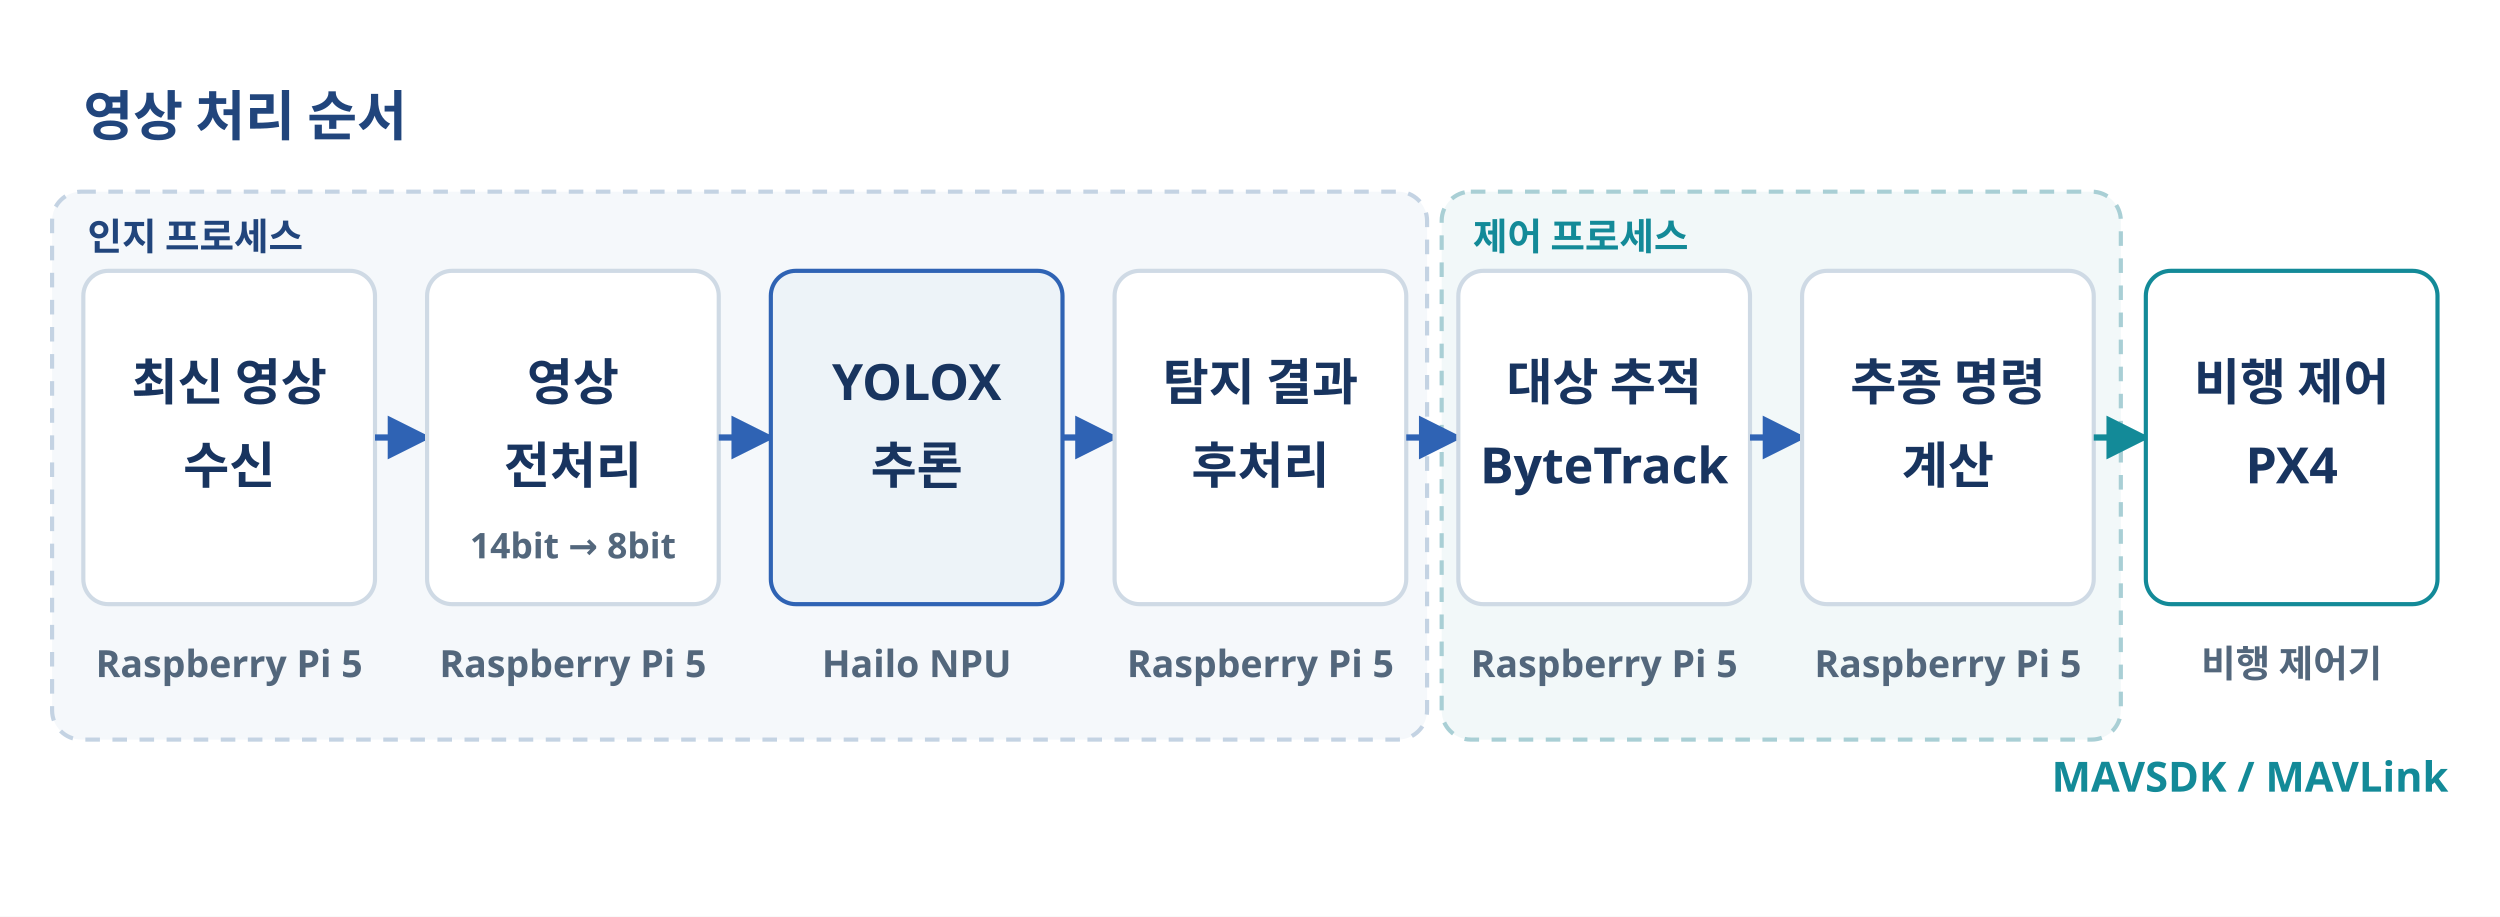
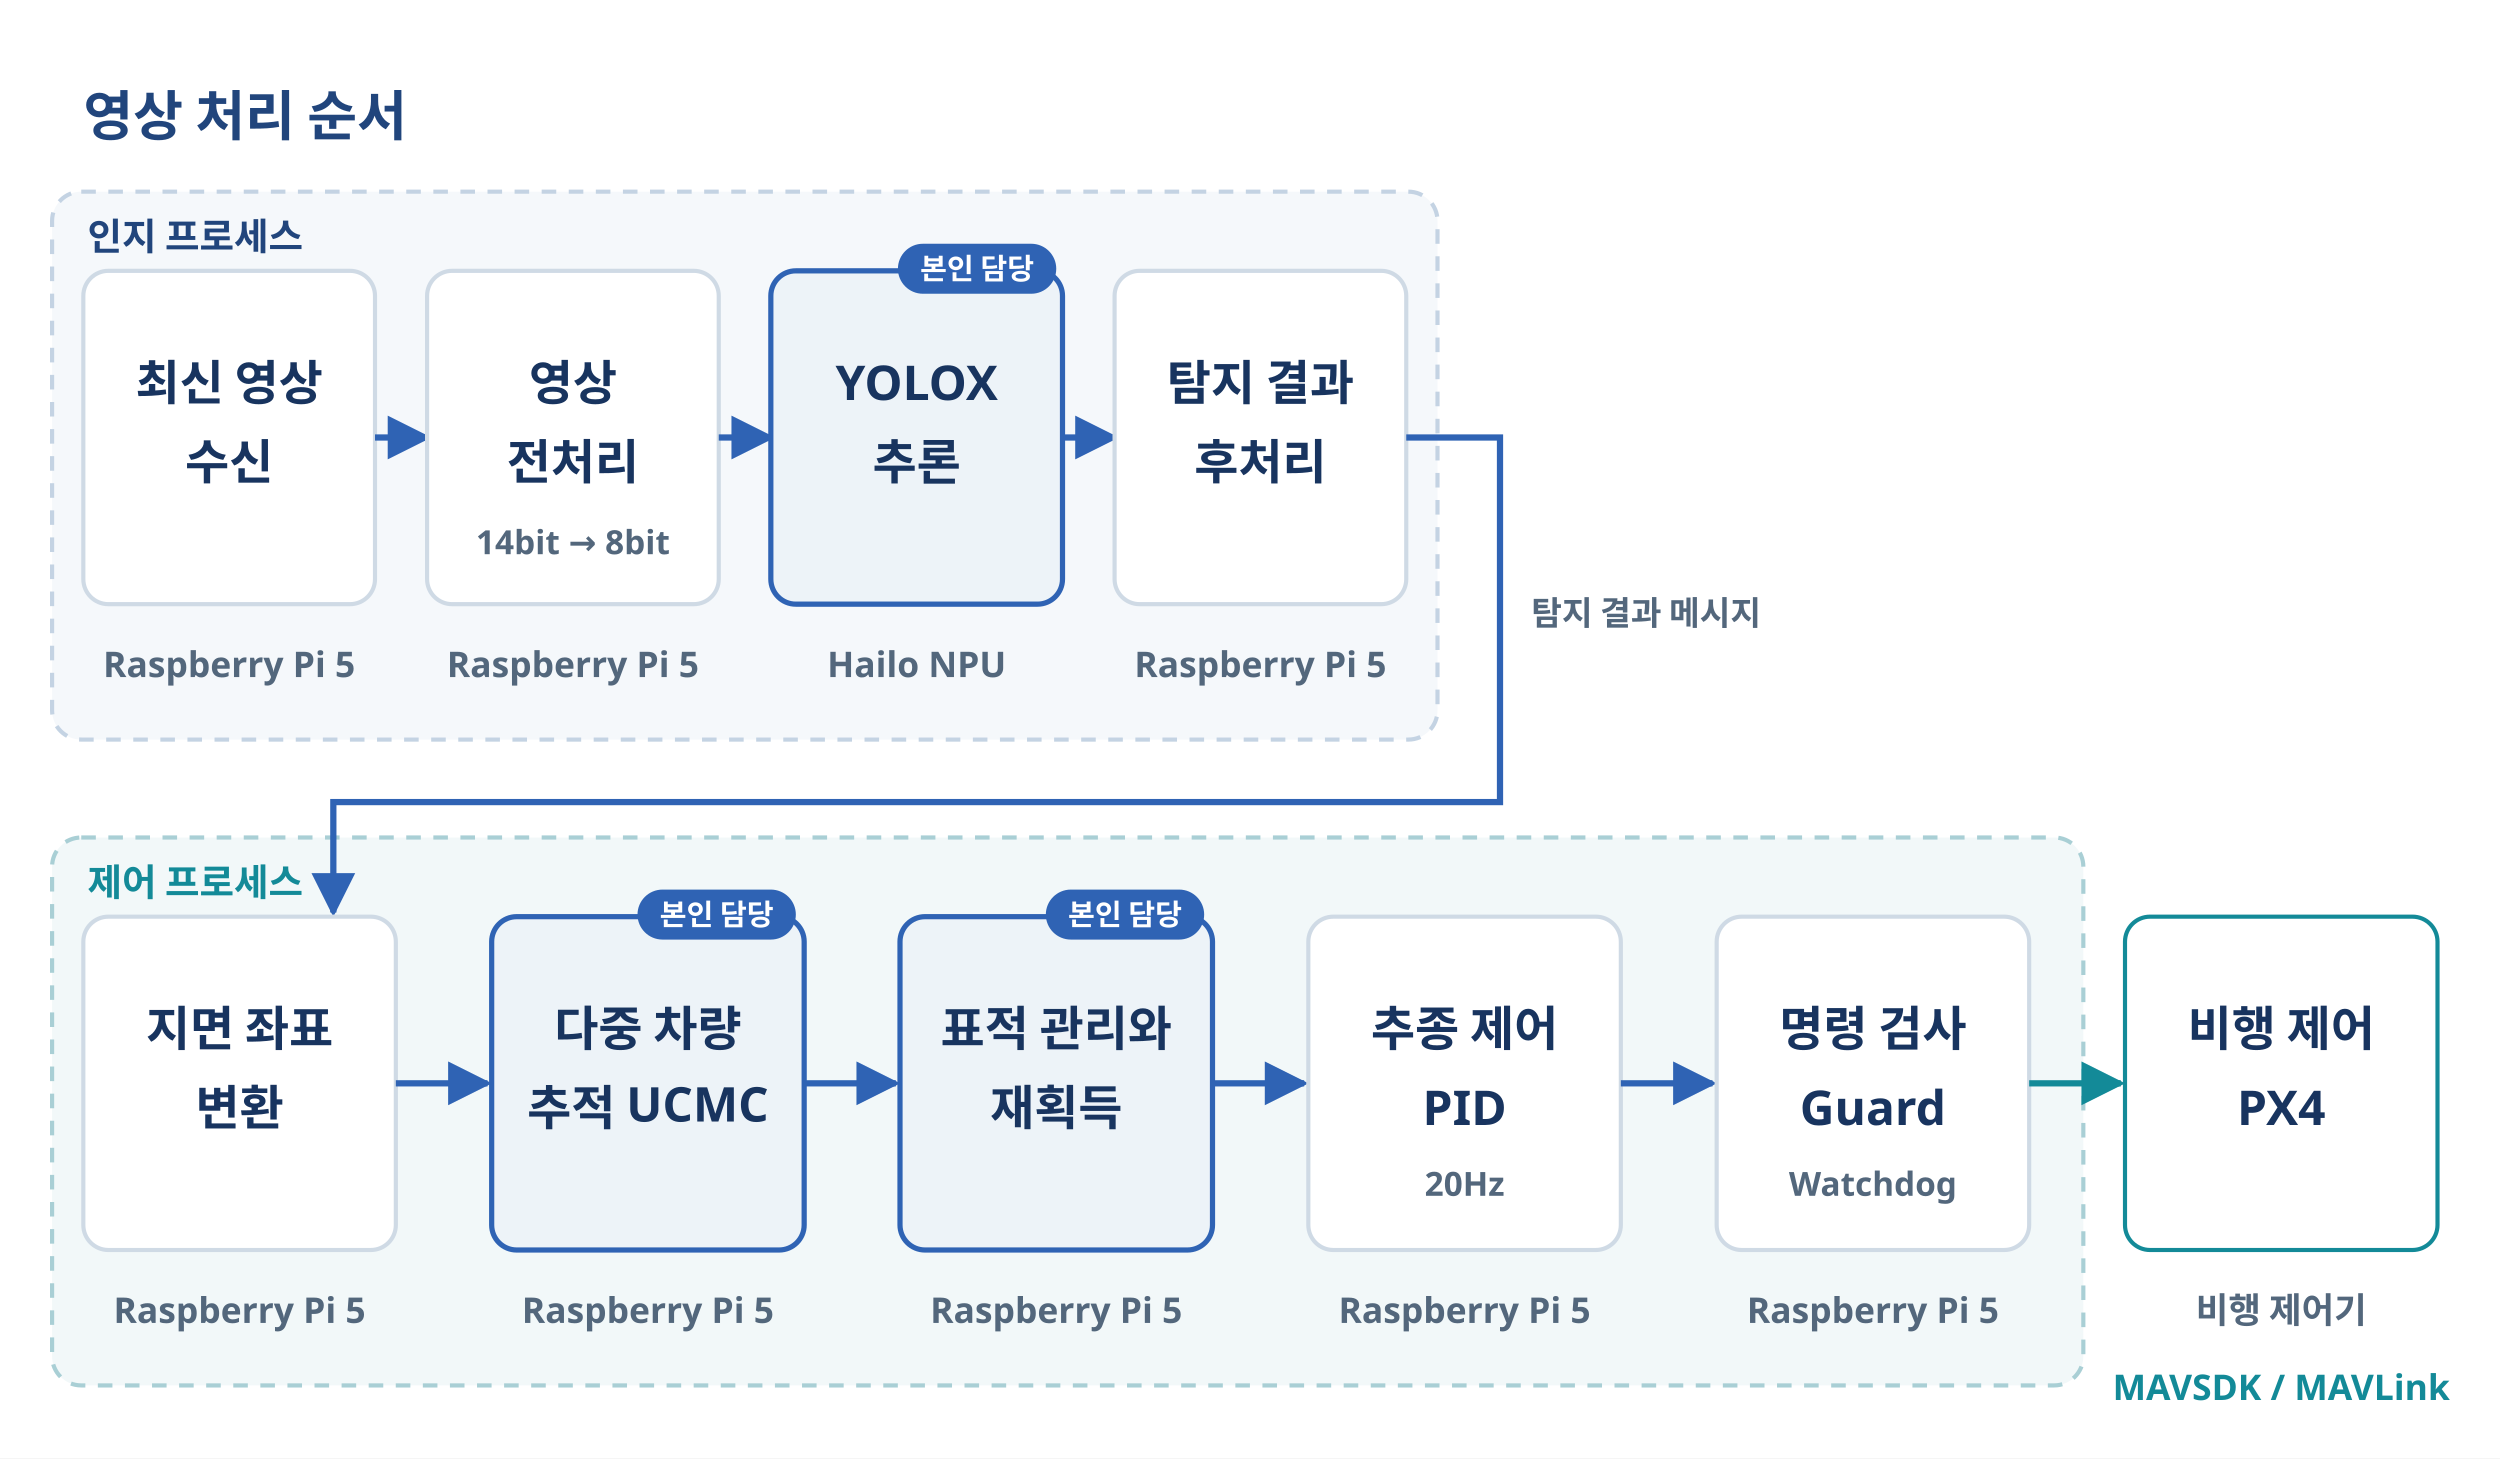
- <svg xmlns="http://www.w3.org/2000/svg" width="1200" height="440" viewBox="0 0 1200 440" role="img" aria-labelledby="title desc">
+ <svg xmlns="http://www.w3.org/2000/svg" width="1200" height="700" viewBox="0 0 1200 700" role="img" aria-labelledby="title desc">
  <defs>
    <marker id="blue" viewBox="0 0 10 10" refX="9" refY="5" markerWidth="7" markerHeight="7" orient="auto">
      <path d="M0 0 10 5 0 10Z" fill="#2f63b4" />
    </marker>
    <marker id="teal" viewBox="0 0 10 10" refX="9" refY="5" markerWidth="7" markerHeight="7" orient="auto">
      <path d="M0 0 10 5 0 10Z" fill="#138a98" />
    </marker>
    <marker id="gray" viewBox="0 0 10 10" refX="9" refY="5" markerWidth="7" markerHeight="7" orient="auto">
      <path d="M0 0 10 5 0 10Z" fill="#697e91" />
    </marker>
  </defs>
-   <style>text{font-family:Pretendard,"Noto Sans KR","Malgun Gothic",sans-serif;font-weight:650}</style>
-   <rect width="1200" height="440" fill="#fff" />
+   <style>text{font-family:Pretendard,"Noto Sans KR","Malgun Gothic",sans-serif;font-weight:650}.t{font-size:23px;fill:#18345f}.cap{font-size:17px;fill:#53677c}.note{font-size:16px;fill:#53677c}.badge-text{font-size:14px;fill:#fff}</style>
+   <rect width="1200" height="700" fill="#fff" />
  <text x="40" y="65" text-anchor="start" font-size="26" fill="#21457c">영상 처리 순서</text>
-   <rect x="25" y="92" width="660" height="263" rx="14" fill="#f5f8fb" stroke="#c4d3e3" stroke-width="2" stroke-dasharray="7 6" />
-   <text x="42" y="120" text-anchor="start" font-size="18" fill="#21457c">인지 프로세스</text>
-   <rect x="692" y="92" width="326" height="263" rx="14" fill="#f2f8f9" stroke="#a9cfd5" stroke-width="2" stroke-dasharray="7 6" />
-   <text x="707" y="120" text-anchor="start" font-size="18" fill="#138a98">제어 프로세스</text>
+   <rect x="25" y="92" width="665" height="263" rx="14" fill="#f5f8fb" stroke="#c4d3e3" stroke-width="2" stroke-dasharray="7 6" />
+   <text x="42" y="120" font-size="18" fill="#21457c">인지 프로세스</text>
  <rect x="40" y="130" width="140" height="160" rx="12" fill="#fff" stroke="#cfdae5" stroke-width="2" />
-   <text x="110" y="192" text-anchor="middle" font-size="24" fill="#18345f">최신 영상</text>
-   <text x="110" y="232" text-anchor="middle" font-size="24" fill="#18345f">수신</text>
-   <text x="110" y="325" text-anchor="middle" font-size="18" fill="#53677c">Raspberry Pi 5</text>
+   <text x="110" y="192" text-anchor="middle" class="t">최신 영상</text>
+   <text x="110" y="230" text-anchor="middle" class="t">수신</text>
+   <text x="110" y="325" text-anchor="middle" class="cap">Raspberry Pi 5</text>
  <path d="M180 210H205" fill="none" stroke="#2f63b4" stroke-width="3" marker-end="url(#blue)" />
  <rect x="205" y="130" width="140" height="160" rx="12" fill="#fff" stroke="#cfdae5" stroke-width="2" />
-   <text x="275" y="192" text-anchor="middle" font-size="24" fill="#18345f">영상</text>
-   <text x="275" y="232" text-anchor="middle" font-size="24" fill="#18345f">전처리</text>
-   <text x="275" y="268" text-anchor="middle" font-size="17" fill="#53677c">14bit → 8bit</text>
-   <text x="275" y="325" text-anchor="middle" font-size="18" fill="#53677c">Raspberry Pi 5</text>
+   <text x="275" y="192" text-anchor="middle" class="t">영상</text>
+   <text x="275" y="230" text-anchor="middle" class="t">전처리</text>
+   <text x="275" y="266" text-anchor="middle" class="note">14bit → 8bit</text>
+   <text x="275" y="325" text-anchor="middle" class="cap">Raspberry Pi 5</text>
  <path d="M345 210H370" fill="none" stroke="#2f63b4" stroke-width="3" marker-end="url(#blue)" />
-   <rect x="370" y="130" width="140" height="160" rx="12" fill="#edf3f8" stroke="#2f63b4" stroke-width="2" />
-   <text x="440" y="192" text-anchor="middle" font-size="24" fill="#18345f">YOLOX</text>
-   <text x="440" y="232" text-anchor="middle" font-size="24" fill="#18345f">추론</text>
-   <text x="440" y="325" text-anchor="middle" font-size="18" fill="#53677c">Hailo NPU</text>
+   <rect x="370" y="130" width="140" height="160" rx="12" fill="#edf3f8" stroke="#2f63b4" stroke-width="2.5" />
+   <text x="440" y="192" text-anchor="middle" class="t">YOLOX</text>
+   <text x="440" y="230" text-anchor="middle" class="t">추론</text>
+   <text x="440" y="325" text-anchor="middle" class="cap">Hailo NPU</text>
+   <rect x="431" y="117" width="76" height="24" rx="12" fill="#2f63b4" />
+   <text x="469" y="134" text-anchor="middle" class="badge-text">본인 담당</text>
  <path d="M510 210H535" fill="none" stroke="#2f63b4" stroke-width="3" marker-end="url(#blue)" />
  <rect x="535" y="130" width="140" height="160" rx="12" fill="#fff" stroke="#cfdae5" stroke-width="2" />
-   <text x="605" y="192" text-anchor="middle" font-size="24" fill="#18345f">탐지 결과</text>
-   <text x="605" y="232" text-anchor="middle" font-size="24" fill="#18345f">후처리</text>
-   <text x="605" y="325" text-anchor="middle" font-size="18" fill="#53677c">Raspberry Pi 5</text>
-   <path d="M675 210H700" fill="none" stroke="#2f63b4" stroke-width="3" marker-end="url(#blue)" />
-   <rect x="700" y="130" width="140" height="160" rx="12" fill="#fff" stroke="#cfdae5" stroke-width="2" />
-   <text x="770" y="192" text-anchor="middle" font-size="24" fill="#18345f">대상 추적</text>
-   <text x="770" y="232" text-anchor="middle" font-size="24" fill="#18345f">ByteTrack</text>
-   <text x="770" y="325" text-anchor="middle" font-size="18" fill="#53677c">Raspberry Pi 5</text>
-   <path d="M840 210H865" fill="none" stroke="#2f63b4" stroke-width="3" marker-end="url(#blue)" />
-   <rect x="865" y="130" width="140" height="160" rx="12" fill="#fff" stroke="#cfdae5" stroke-width="2" />
-   <text x="935" y="192" text-anchor="middle" font-size="24" fill="#18345f">추종 명령</text>
-   <text x="935" y="232" text-anchor="middle" font-size="24" fill="#18345f">계산</text>
-   <text x="935" y="325" text-anchor="middle" font-size="18" fill="#53677c">Raspberry Pi 5</text>
-   <path d="M1005 210H1030" fill="none" stroke="#138a98" stroke-width="3" marker-end="url(#teal)" />
-   <rect x="1030" y="130" width="140" height="160" rx="12" fill="#fff" stroke="#138a98" stroke-width="2" />
-   <text x="1100" y="192" text-anchor="middle" font-size="24" fill="#18345f">비행 제어</text>
-   <text x="1100" y="232" text-anchor="middle" font-size="24" fill="#18345f">PX4</text>
-   <text x="1100" y="325" text-anchor="middle" font-size="18" fill="#53677c">비행 제어기</text>
-   <text x="1080" y="380" text-anchor="middle" font-size="20" fill="#138a98">MAVSDK / MAVLink</text>
+   <text x="605" y="192" text-anchor="middle" class="t">탐지 결과</text>
+   <text x="605" y="230" text-anchor="middle" class="t">후처리</text>
+   <text x="605" y="325" text-anchor="middle" class="cap">Raspberry Pi 5</text>
+   <text x="735" y="300" text-anchor="start" class="note">탐지 결과 메시지</text>
+   <rect x="25" y="402" width="975" height="263" rx="14" fill="#f2f8f9" stroke="#a9cfd5" stroke-width="2" stroke-dasharray="7 6" />
+   <text x="42" y="430" font-size="18" fill="#138a98">제어 프로세스</text>
+   <path d="M675 210H720V385H160V438" fill="none" stroke="#2f63b4" stroke-width="3" marker-end="url(#blue)" />
+   <rect x="40" y="440" width="150" height="160" rx="12" fill="#fff" stroke="#cfdae5" stroke-width="2" />
+   <text x="115" y="502" text-anchor="middle" class="t">지면 좌표</text>
+   <text x="115" y="540" text-anchor="middle" class="t">변환</text>
+   <text x="115" y="635" text-anchor="middle" class="cap">Raspberry Pi 5</text>
+   <path d="M190 520H234" fill="none" stroke="#2f63b4" stroke-width="3" marker-end="url(#blue)" />
+   <rect x="236" y="440" width="150" height="160" rx="12" fill="#edf3f8" stroke="#2f63b4" stroke-width="2.5" />
+   <text x="311" y="502" text-anchor="middle" class="t">다중 차량</text>
+   <text x="311" y="540" text-anchor="middle" class="t">추적 UCMC</text>
+   <text x="311" y="635" text-anchor="middle" class="cap">Raspberry Pi 5</text>
+   <rect x="306" y="427" width="76" height="24" rx="12" fill="#2f63b4" />
+   <text x="344" y="444" text-anchor="middle" class="badge-text">본인 담당</text>
+   <path d="M386 520H430" fill="none" stroke="#2f63b4" stroke-width="3" marker-end="url(#blue)" />
+   <rect x="432" y="440" width="150" height="160" rx="12" fill="#edf3f8" stroke="#2f63b4" stroke-width="2.5" />
+   <text x="507" y="502" text-anchor="middle" class="t">표적 관리와</text>
+   <text x="507" y="540" text-anchor="middle" class="t">재획득</text>
+   <text x="507" y="635" text-anchor="middle" class="cap">Raspberry Pi 5</text>
+   <rect x="502" y="427" width="76" height="24" rx="12" fill="#2f63b4" />
+   <text x="540" y="444" text-anchor="middle" class="badge-text">본인 담당</text>
+   <path d="M582 520H626" fill="none" stroke="#2f63b4" stroke-width="3" marker-end="url(#blue)" />
+   <rect x="628" y="440" width="150" height="160" rx="12" fill="#fff" stroke="#cfdae5" stroke-width="2" />
+   <text x="703" y="502" text-anchor="middle" class="t">추종 제어</text>
+   <text x="703" y="540" text-anchor="middle" class="t">PID</text>
+   <text x="703" y="574" text-anchor="middle" class="note">20Hz</text>
+   <text x="703" y="635" text-anchor="middle" class="cap">Raspberry Pi 5</text>
+   <path d="M778 520H822" fill="none" stroke="#2f63b4" stroke-width="3" marker-end="url(#blue)" />
+   <rect x="824" y="440" width="150" height="160" rx="12" fill="#fff" stroke="#cfdae5" stroke-width="2" />
+   <text x="899" y="502" text-anchor="middle" class="t">명령 검사</text>
+   <text x="899" y="540" text-anchor="middle" class="t">Guard</text>
+   <text x="899" y="574" text-anchor="middle" class="note">Watchdog</text>
+   <text x="899" y="635" text-anchor="middle" class="cap">Raspberry Pi 5</text>
+   <path d="M974 520H1018" fill="none" stroke="#138a98" stroke-width="3" marker-end="url(#teal)" />
+   <rect x="1020" y="440" width="150" height="160" rx="12" fill="#fff" stroke="#138a98" stroke-width="2" />
+   <text x="1095" y="502" text-anchor="middle" class="t">비행 제어</text>
+   <text x="1095" y="540" text-anchor="middle" class="t">PX4</text>
+   <text x="1095" y="635" text-anchor="middle" class="cap">비행 제어기</text>
+   <text x="1095" y="672" text-anchor="middle" font-size="17" fill="#138a98">MAVSDK / MAVLink</text>
</svg>
